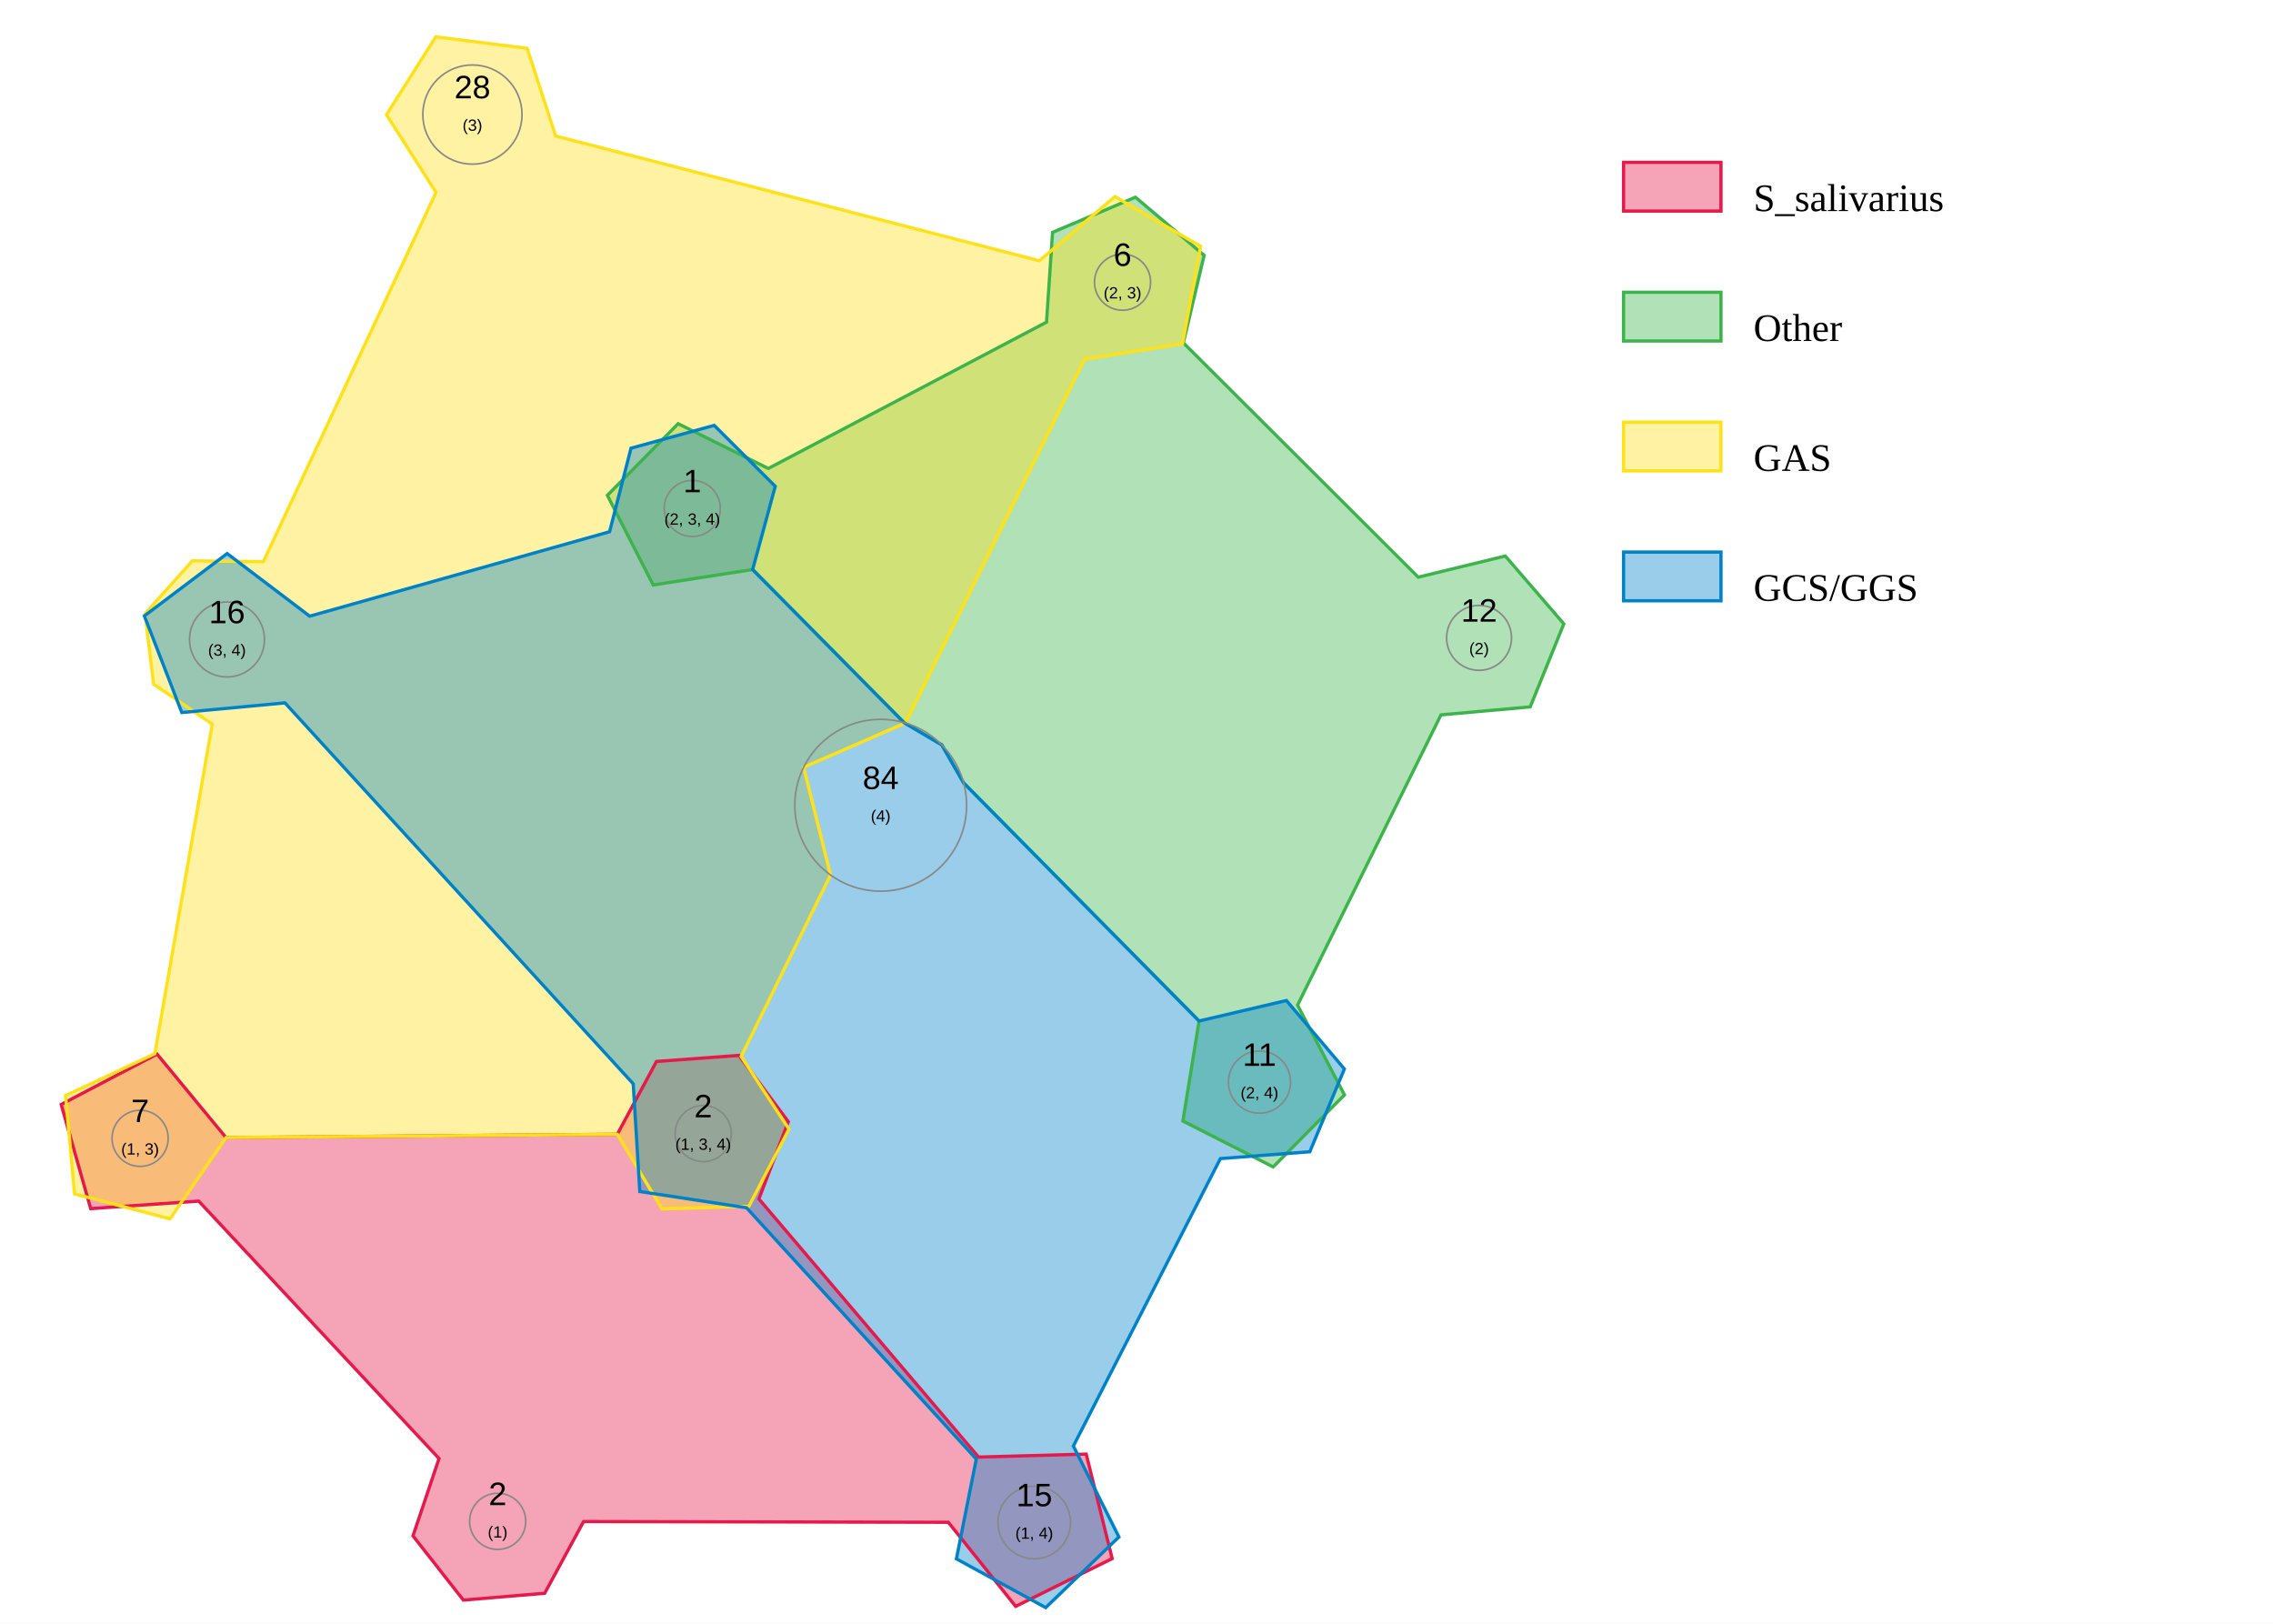
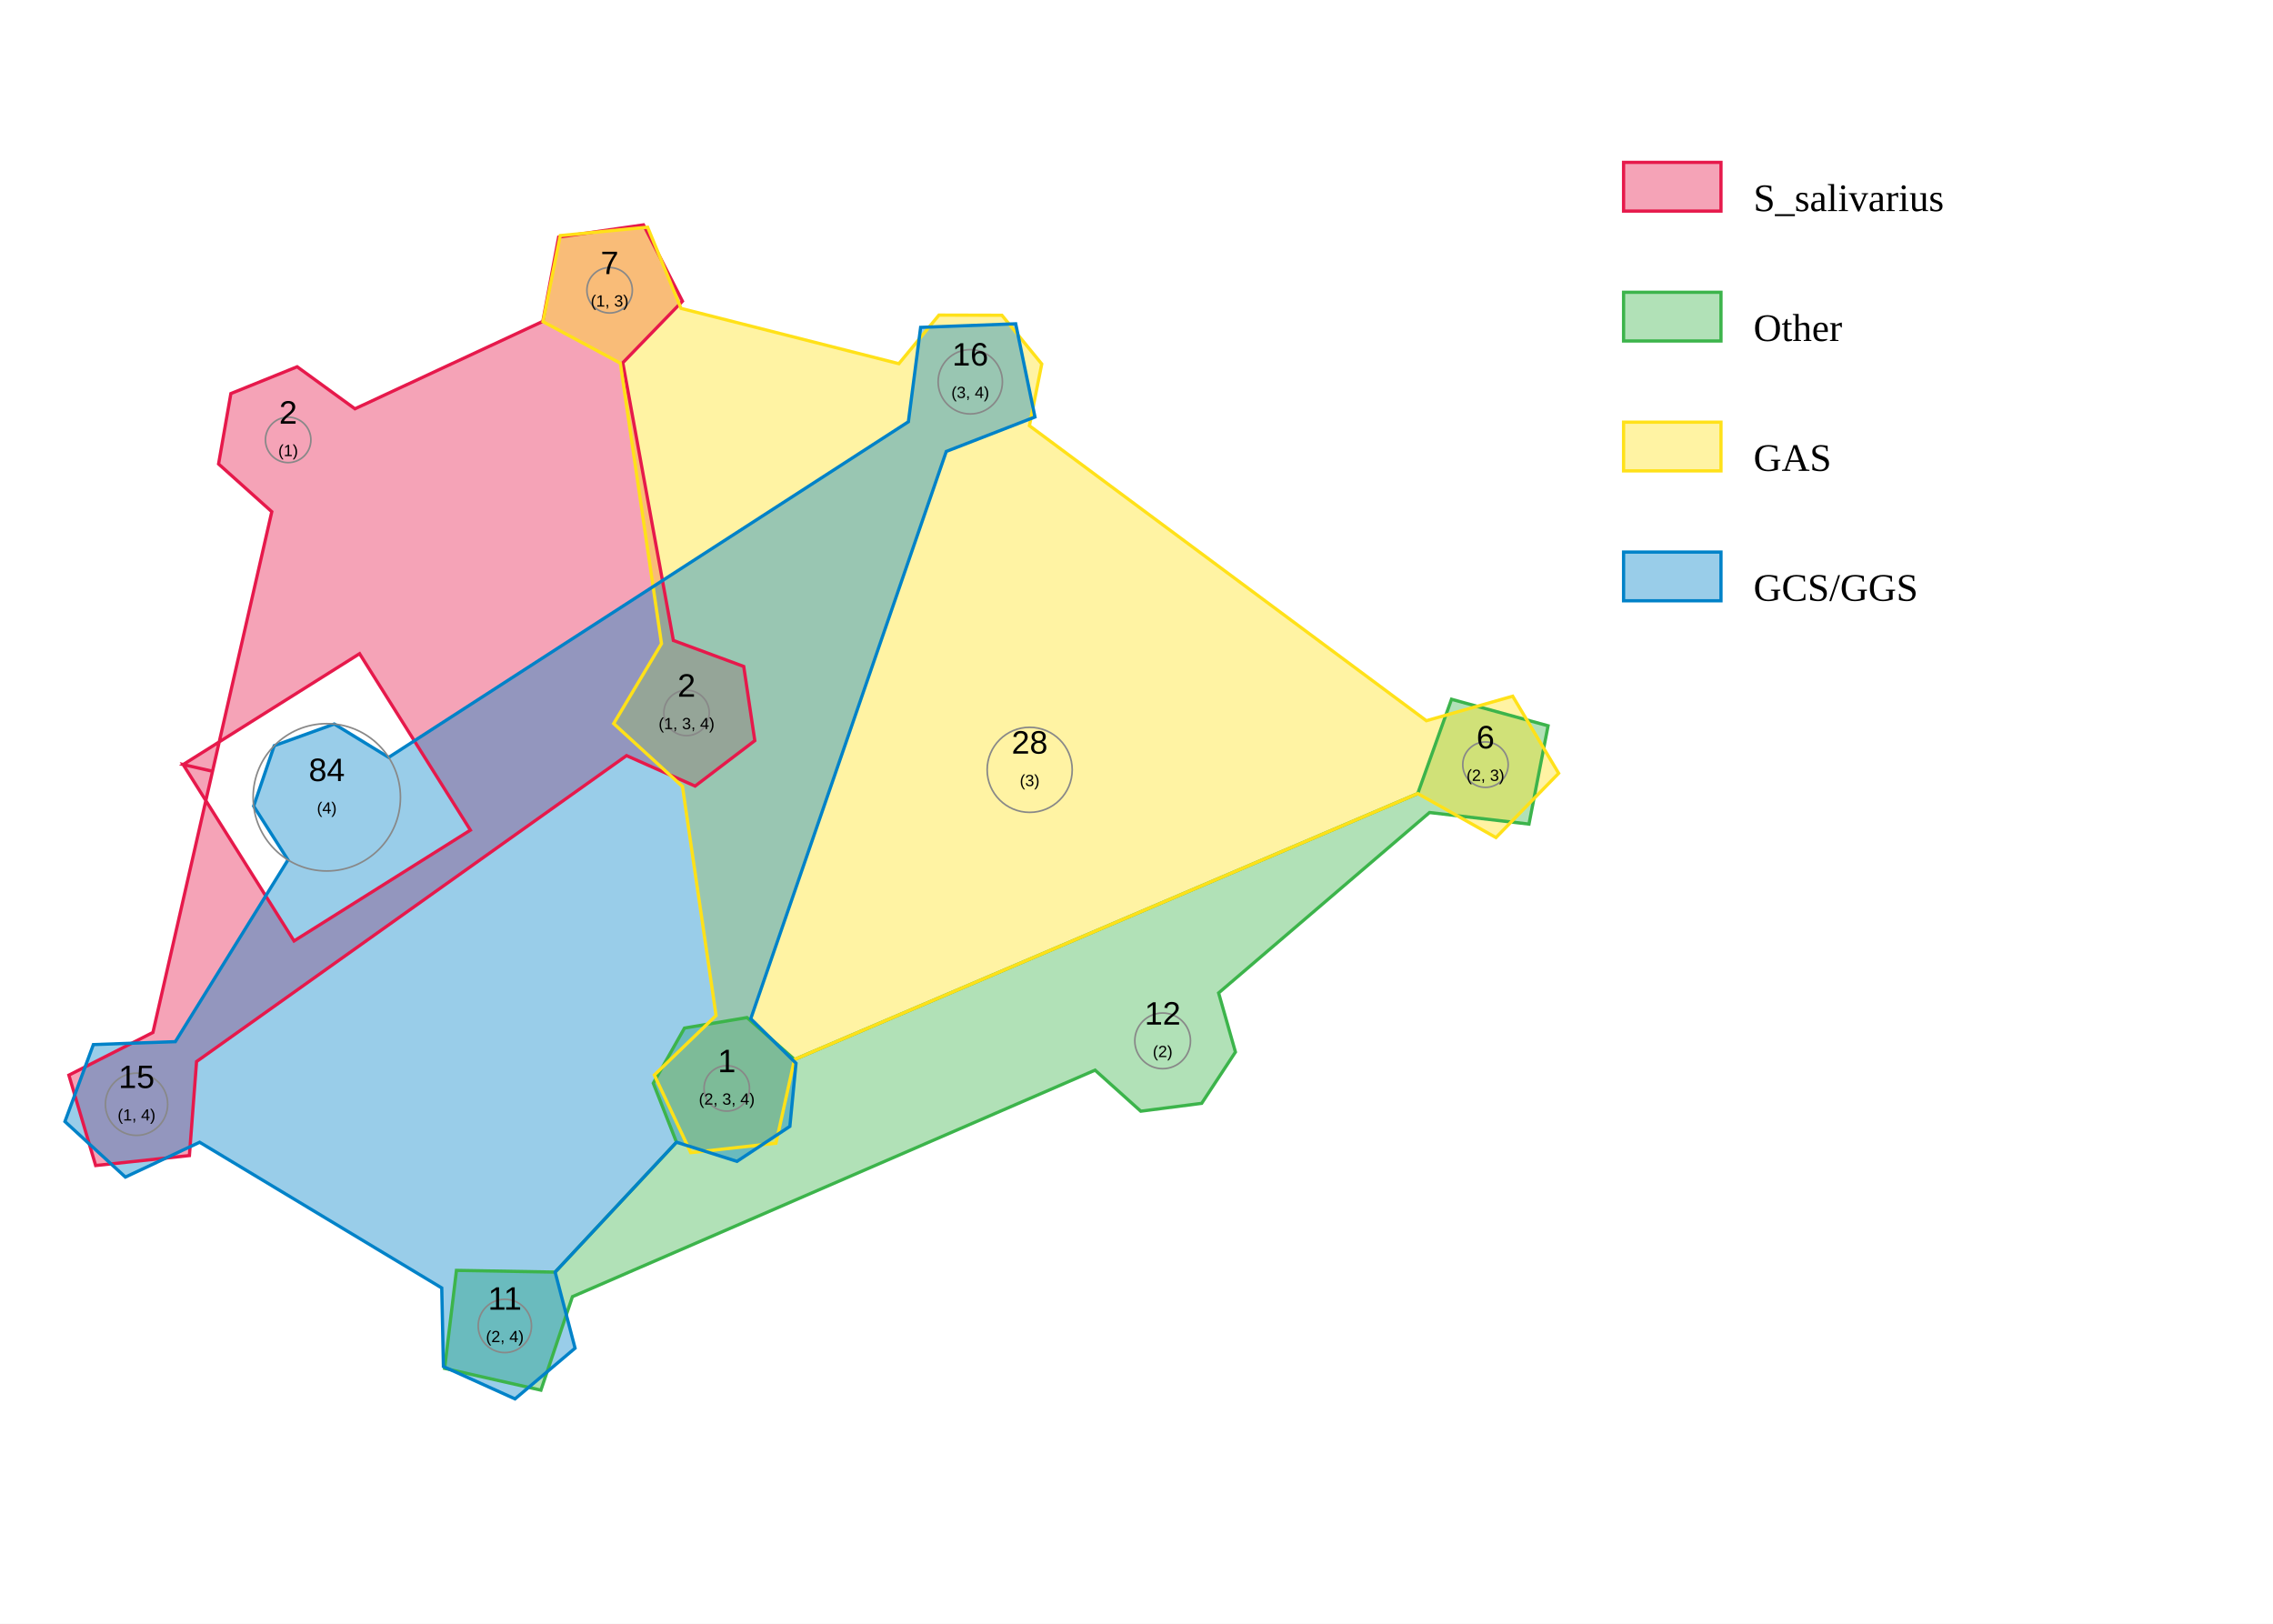
<svg xmlns="http://www.w3.org/2000/svg" xmlns:xlink="http://www.w3.org/1999/xlink" width="700" height="500">
  <defs>
    <style type="text/css">
  .borderLine {
	   stroke: none;
	   fill-opacity: 0.4;
  }
  .outLine {
	   stroke-width: 1;
	   fill: none;
  }
  .circle {
	   stroke: #888888;
	   stroke-width: 0.5;
	   fill: none;
    pointer-events: all;
  }
  .spcircle {
	   stroke: #FF2222;
	   stroke-width: 1;
	   fill: none;
    pointer-events: all;
  }
  .tLabel {
	   font-family: Arial;
    pointer-events: none;
	   font-size: 14px;
	   text-anchor: middle;
	   alignment-baseline: central;
  }
  .nLabel {
	   font-family: Arial;
    pointer-events: none;
	   font-size: 10px;
	   text-anchor: middle;
	   alignment-baseline: central;
  }
  .belong {
	   font-family: Arial;
    pointer-events: none;
	   font-size: 5px;
	   text-anchor: middle;
	   alignment-baseline: central;
  }
  .p0{
    stroke: none;
    fill: #e6194b;
  }
  .q0{
    fill: none;
    stroke: #e6194b;
  }
  .p1{
    stroke: none;
    fill: #3cb44b;
  }
  .q1{
    fill: none;
    stroke: #3cb44b;
  }
  .p2{
    stroke: none;
    fill: #ffe119;
  }
  .q2{
    fill: none;
    stroke: #ffe119;
  }
  .p3{
    stroke: none;
    fill: #0082c8;
  }
  .q3{
    fill: none;
    stroke: #0082c8;
  }

</style>
    <symbol id="bl0">
-       <path d="M 69.60 350.30 L 48.37 324.59 L 18.84 340.09 L 27.93 372.17 L 61.20 369.86 L 135.21 449.13 L 127.19 472.95 L 142.70 492.72 L 167.74 490.62 L 179.72 468.53 L 292.05 468.76 L 312.79 494.65 L 342.51 479.94 L 334.51 447.76 L 301.36 448.68 L 233.71 369.20 L 242.77 345.41 L 227.56 324.99 L 202.17 326.86 L 190.11 349.28 Z" />
+       <path d="M 47.10 317.92 L 21.21 331.07 L 29.46 358.90 L 58.33 355.83 L 60.53 326.89 L 192.95 232.68 L 214.06 242.06 L 232.45 228.07 L 229.04 205.22 L 207.37 197.21 L 191.80 111.70 L 210.17 92.75 L 198.17 69.24 L 172.04 73.01 L 167.17 98.96 L 109.31 125.88 L 91.51 112.94 L 71.10 121.19 L 67.31 142.87 L 83.70 157.57 L 65.45 237.49 L 56.41 235.43 L 110.74 201.29 L 144.87 255.62 L 90.55 289.75 L 56.41 235.43 L 65.45 237.49 Z" />
    </symbol>
    <symbol id="bl1">
-       <path d="M 236.61 144.26 L 208.84 130.47 L 187.05 152.53 L 201.16 180.13 L 231.79 175.38 L 278.40 222.51 L 290.03 229.37 L 296.76 241.08 L 369.27 314.40 L 364.29 345.20 L 392.10 359.33 L 414.04 337.15 L 399.60 309.50 L 443.77 220.13 L 471.25 217.67 L 481.60 192.10 L 463.57 171.22 L 436.77 177.73 L 364.43 105.57 L 370.83 78.61 L 349.66 60.73 L 324.15 71.55 L 322.29 99.20 Z" />
+       <path d="M 170.96 391.72 L 140.57 391.19 L 136.93 421.37 L 166.58 428.07 L 176.29 399.28 L 337.24 329.53 L 351.31 342.17 L 370.07 339.75 L 380.47 323.95 L 375.29 305.76 L 440.24 250.20 L 470.87 253.76 L 476.75 223.49 L 447.01 215.33 L 436.61 244.36 L 244.68 326.25 L 230.04 313.34 L 210.80 316.57 L 201.19 333.56 L 208.33 351.72 Z" />
    </symbol>
    <symbol id="bl2">
-       <path d="M 47.69 324.46 L 20.19 337.38 L 22.97 367.64 L 52.37 375.32 L 69.60 350.30 L 190.11 349.28 L 203.86 372.26 L 230.63 371.46 L 242.98 347.69 L 228.25 325.33 L 255.78 269.45 L 247.49 236.28 L 278.84 222.63 L 334.01 110.62 L 364.15 105.85 L 369.75 75.85 L 343.35 60.54 L 320.09 80.29 L 171.11 41.88 L 162.35 14.89 L 134.21 11.34 L 119.03 35.32 L 134.28 59.24 L 81.11 172.95 L 59.26 172.70 L 44.67 188.97 L 47.31 210.67 L 65.36 222.98 Z" />
+       <path d="M 209.73 94.96 L 199.45 69.96 L 172.54 72.54 L 167.22 99.05 L 191.03 111.83 L 203.71 198.20 L 188.99 222.82 L 210.17 242.18 L 220.52 312.71 L 201.51 331.03 L 212.73 354.94 L 238.97 352.03 L 244.68 326.25 L 436.61 244.36 L 460.70 257.91 L 480.00 238.12 L 465.85 214.38 L 439.27 221.93 L 317.02 131.09 L 320.82 112.08 L 308.55 97.08 L 289.16 97.03 L 276.82 111.99 Z" />
    </symbol>
    <symbol id="bl3">
-       <path d="M 95.37 189.74 L 69.95 170.46 L 44.46 189.66 L 55.99 219.41 L 87.76 216.44 L 195.00 333.73 L 197.04 366.91 L 229.90 371.91 L 300.66 449.30 L 294.54 480.02 L 322.04 495.04 L 344.58 473.28 L 330.56 445.27 L 375.83 356.77 L 403.37 354.66 L 414.02 329.17 L 396.17 308.09 L 369.27 314.40 L 296.76 241.08 L 290.03 229.37 L 278.40 222.51 L 231.79 175.38 L 238.75 149.75 L 219.95 130.99 L 194.33 138.01 L 187.73 163.74 Z" />
+       <path d="M 54.00 320.76 L 28.75 321.66 L 20.00 345.36 L 38.61 362.46 L 61.48 351.73 L 136.04 396.60 L 136.55 420.80 L 158.61 430.76 L 177.10 415.14 L 170.96 391.72 L 208.33 351.72 L 226.96 357.62 L 243.25 346.85 L 245.14 327.40 L 231.21 313.70 L 291.42 139.01 L 318.73 128.41 L 312.80 99.71 L 283.52 100.81 L 279.75 129.87 L 119.70 233.22 L 102.94 222.95 L 84.45 229.63 L 78.12 248.23 L 88.69 264.80 Z" />
    </symbol>
  </defs>
  <rect width="700" height="500" style="fill:#fff;stroke-width:0" />
  <use class="p0 borderLine" xlink:href="#bl0" />
  <use class="p1 borderLine" xlink:href="#bl1" />
  <use class="p2 borderLine" xlink:href="#bl2" />
  <use class="p3 borderLine" xlink:href="#bl3" />
  <use class="q0 outLine" xlink:href="#bl0" />
  <use class="q1 outLine" xlink:href="#bl1" />
  <use class="q2 outLine" xlink:href="#bl2" />
  <use class="q3 outLine" xlink:href="#bl3" />
-   <circle class="circle" cx="153.265" cy="468.471" r="8.643" />
-   <text class="tLabel" x="153.26" y="448.47" />
-   <text class="nLabel" x="153.26" y="463.47">2</text>
-   <text class="belong" x="153.26" y="473.47">(1)</text>
-   <circle class="circle" cx="455.497" cy="196.417" r="9.999" />
-   <text class="tLabel" x="455.50" y="176.42" />
-   <text class="nLabel" x="455.50" y="191.42">12</text>
-   <text class="belong" x="455.50" y="201.42">(2)</text>
-   <circle class="circle" cx="345.704" cy="86.891" r="8.643" />
-   <text class="tLabel" x="345.70" y="66.89" />
-   <text class="nLabel" x="345.70" y="81.89">6</text>
-   <text class="belong" x="345.70" y="91.89">(2, 3)</text>
-   <circle class="circle" cx="213.192" cy="156.569" r="8.643" />
-   <text class="tLabel" x="213.19" y="136.57" />
-   <text class="nLabel" x="213.19" y="151.57">1</text>
-   <text class="belong" x="213.19" y="161.57">(2, 3, 4)</text>
-   <circle class="circle" cx="387.875" cy="333.213" r="9.573" />
-   <text class="tLabel" x="387.87" y="313.21" />
-   <text class="nLabel" x="387.87" y="328.21">11</text>
-   <text class="belong" x="387.87" y="338.21">(2, 4)</text>
-   <circle class="circle" cx="145.489" cy="35.274" r="15.274" />
-   <text class="tLabel" x="145.49" y="15.27" />
-   <text class="nLabel" x="145.49" y="30.27">28</text>
-   <text class="belong" x="145.49" y="40.27">(3)</text>
-   <circle class="circle" cx="43.147" cy="350.526" r="8.643" />
-   <text class="tLabel" x="43.15" y="330.53" />
-   <text class="nLabel" x="43.15" y="345.53">7</text>
-   <text class="belong" x="43.15" y="355.53">(1, 3)</text>
-   <circle class="circle" cx="216.563" cy="349.058" r="8.643" />
-   <text class="tLabel" x="216.56" y="329.06" />
-   <text class="nLabel" x="216.56" y="344.06">2</text>
-   <text class="belong" x="216.56" y="354.06">(1, 3, 4)</text>
-   <circle class="circle" cx="69.904" cy="196.914" r="11.546" />
-   <text class="tLabel" x="69.90" y="176.91" />
-   <text class="nLabel" x="69.90" y="191.91">16</text>
-   <text class="belong" x="69.90" y="201.91">(3, 4)</text>
-   <circle class="circle" cx="271.219" cy="247.969" r="26.455" />
-   <text class="tLabel" x="271.22" y="227.97" />
-   <text class="nLabel" x="271.22" y="242.97">84</text>
-   <text class="belong" x="271.22" y="252.97">(4)</text>
-   <circle class="circle" cx="318.508" cy="468.821" r="11.179" />
-   <text class="tLabel" x="318.51" y="448.82" />
-   <text class="nLabel" x="318.51" y="463.82">15</text>
-   <text class="belong" x="318.51" y="473.82">(1, 4)</text>
+   <circle class="circle" cx="88.744" cy="135.454" r="6.996" />
+   <text class="tLabel" x="88.74" y="115.45" />
+   <text class="nLabel" x="88.74" y="130.45">2</text>
+   <text class="belong" x="88.74" y="140.45">(1)</text>
+   <circle class="circle" cx="358.052" cy="320.508" r="8.574" />
+   <text class="tLabel" x="358.05" y="300.51" />
+   <text class="nLabel" x="358.05" y="315.51">12</text>
+   <text class="belong" x="358.05" y="325.51">(2)</text>
+   <circle class="circle" cx="457.474" cy="235.457" r="6.996" />
+   <text class="tLabel" x="457.47" y="215.46" />
+   <text class="nLabel" x="457.47" y="230.46">6</text>
+   <text class="belong" x="457.47" y="240.46">(2, 3)</text>
+   <circle class="circle" cx="223.817" cy="335.151" r="6.996" />
+   <text class="tLabel" x="223.82" y="315.15" />
+   <text class="nLabel" x="223.82" y="330.15">1</text>
+   <text class="belong" x="223.82" y="340.15">(2, 3, 4)</text>
+   <circle class="circle" cx="155.473" cy="408.295" r="8.209" />
+   <text class="tLabel" x="155.47" y="388.29" />
+   <text class="nLabel" x="155.47" y="403.29">11</text>
+   <text class="belong" x="155.47" y="413.29">(2, 4)</text>
+   <circle class="circle" cx="317.104" cy="237.055" r="13.096" />
+   <text class="tLabel" x="317.10" y="217.06" />
+   <text class="nLabel" x="317.10" y="232.06">28</text>
+   <text class="belong" x="317.10" y="242.06">(3)</text>
+   <circle class="circle" cx="187.739" cy="89.385" r="6.996" />
+   <text class="tLabel" x="187.74" y="69.39" />
+   <text class="nLabel" x="187.74" y="84.39">7</text>
+   <text class="belong" x="187.74" y="94.39">(1, 3)</text>
+   <circle class="circle" cx="211.434" cy="219.529" r="6.996" />
+   <text class="tLabel" x="211.43" y="199.53" />
+   <text class="nLabel" x="211.43" y="214.53">2</text>
+   <text class="belong" x="211.43" y="224.53">(1, 3, 4)</text>
+   <circle class="circle" cx="298.809" cy="117.565" r="9.9" />
+   <text class="tLabel" x="298.81" y="97.56" />
+   <text class="nLabel" x="298.81" y="112.56">16</text>
+   <text class="belong" x="298.81" y="122.56">(3, 4)</text>
+   <circle class="circle" cx="100.641" cy="245.521" r="22.684" />
+   <text class="tLabel" x="100.64" y="225.52" />
+   <text class="nLabel" x="100.64" y="240.52">84</text>
+   <text class="belong" x="100.64" y="250.52">(4)</text>
+   <circle class="circle" cx="42.049" cy="340.036" r="9.586" />
+   <text class="tLabel" x="42.05" y="320.04" />
+   <text class="nLabel" x="42.05" y="335.04">15</text>
+   <text class="belong" x="42.05" y="345.04">(1, 4)</text>
  <rect class="p0 borderLine" x="500.00" y="50.00" width="30.00" height="15.00" />
  <rect class="q0" x="500.00" y="50.00" width="30.00" height="15.00" />
  <text class="legend" x="540.00" y="65.00">S_salivarius</text>
  <rect class="p1 borderLine" x="500.00" y="90.00" width="30.00" height="15.00" />
  <rect class="q1" x="500.00" y="90.00" width="30.00" height="15.00" />
  <text class="legend" x="540.00" y="105.00">Other</text>
  <rect class="p2 borderLine" x="500.00" y="130.00" width="30.00" height="15.00" />
  <rect class="q2" x="500.00" y="130.00" width="30.00" height="15.00" />
  <text class="legend" x="540.00" y="145.00">GAS</text>
  <rect class="p3 borderLine" x="500.00" y="170.00" width="30.00" height="15.00" />
  <rect class="q3" x="500.00" y="170.00" width="30.00" height="15.00" />
  <text class="legend" x="540.00" y="185.00">GCS/GGS</text>
</svg>
